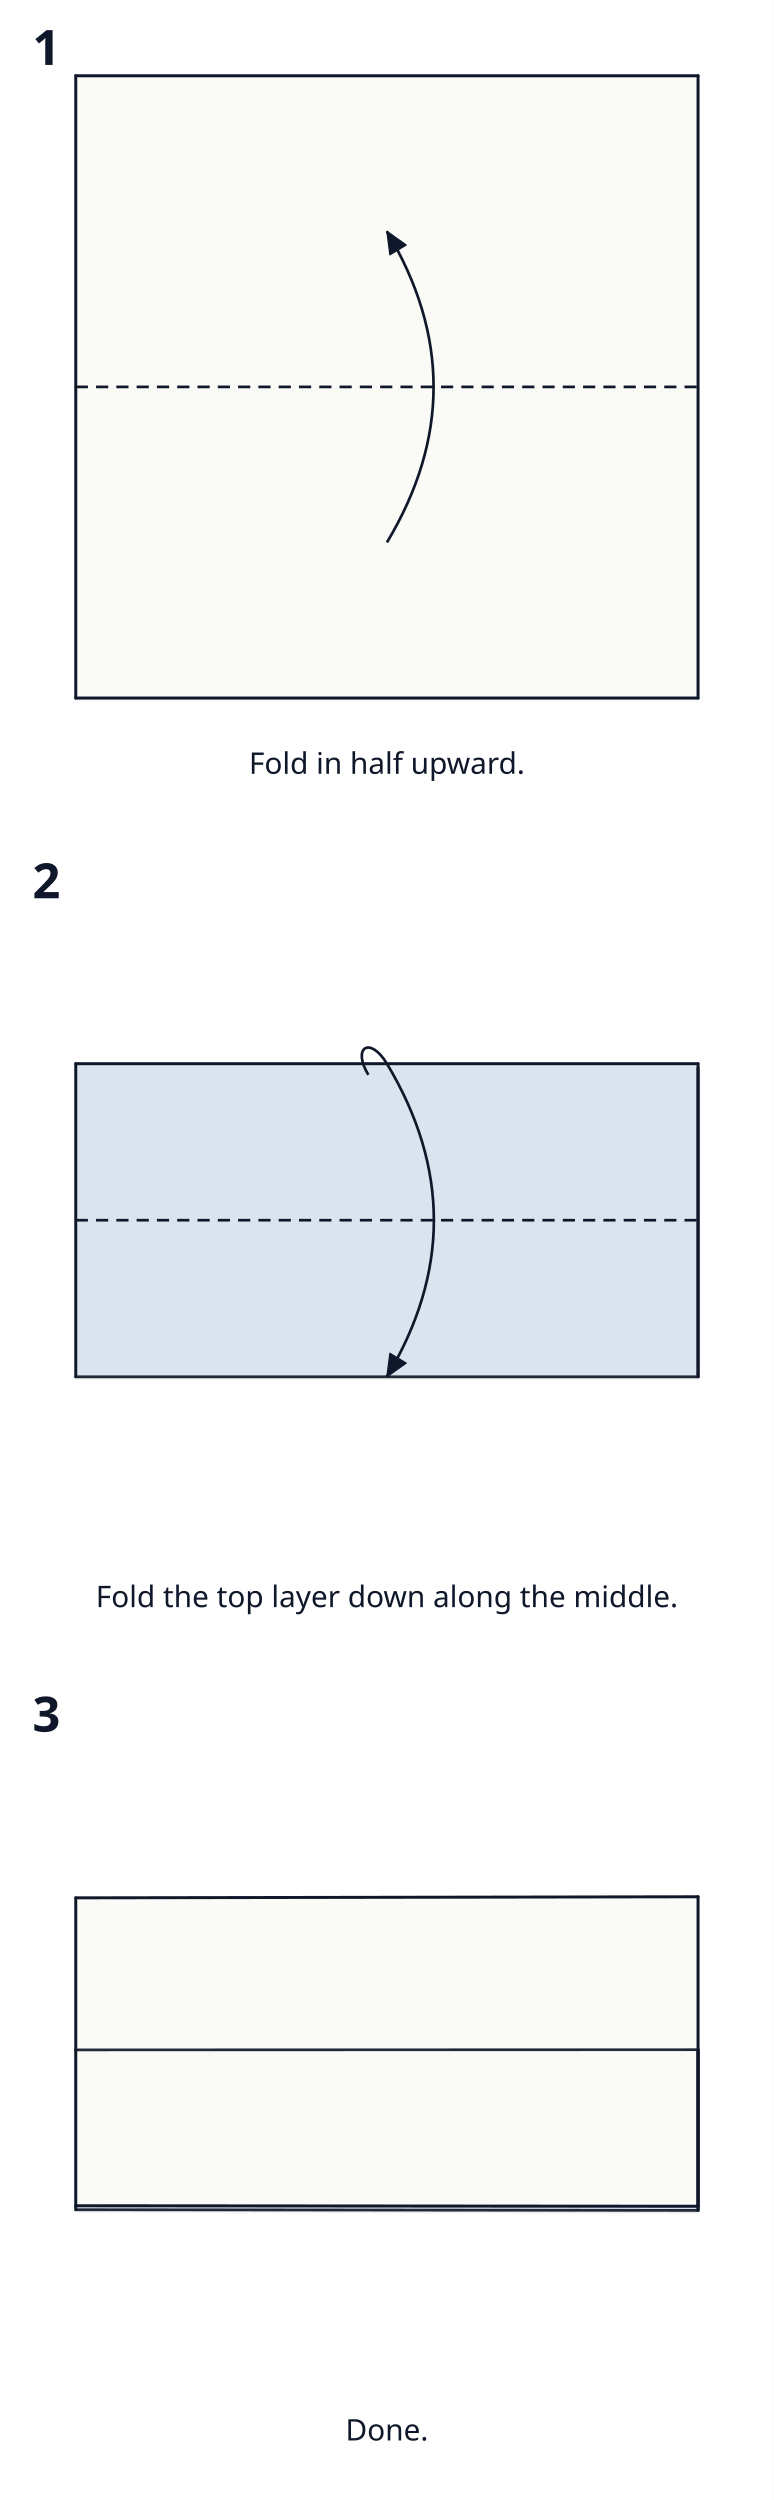
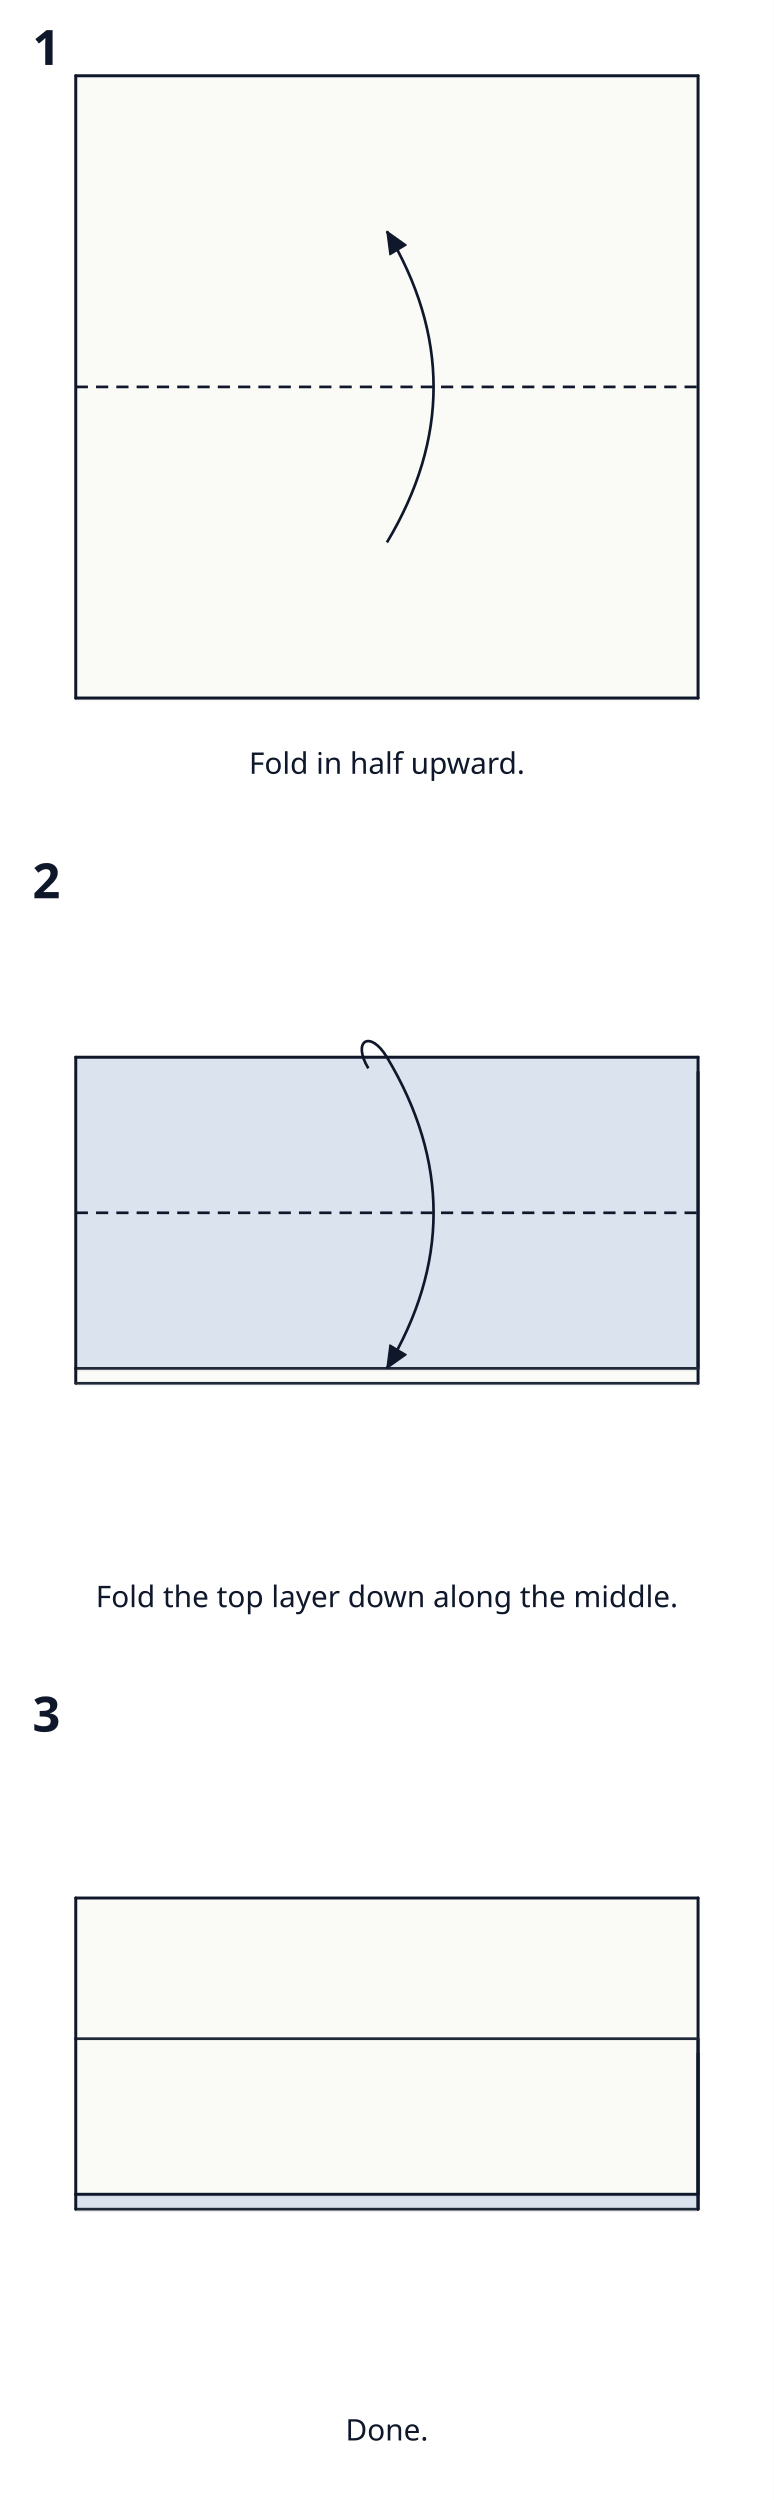
<svg xmlns="http://www.w3.org/2000/svg" width="572" height="1848" viewBox="0 0 572 1848" font-family="ui-sans-serif, system-ui, sans-serif">
  <rect width="572" height="1848" fill="white" />
  <g data-panel="1" transform="translate(0,0)">
    <g transform="translate(0,0)">
      <svg width="572" height="572" viewBox="0 0 572 572" font-family="ui-sans-serif, system-ui, sans-serif" x="0" y="0">
        <defs>
          <filter id="layerShadow" x="-20%" y="-20%" width="140%" height="140%">
            <feDropShadow dx="0" dy="1" stdDeviation="1.1" flood-color="#0f172a" flood-opacity="0.18" />
          </filter>
        </defs>
        <g data-layer="paper">
          <polygon points="56,516 516,516 516,56 56,56" fill="#fafaf7" stroke="none" filter="url(#layerShadow)" data-kind="face" data-face-index="0" />
        </g>
        <g data-layer="creases">
          <line class="crease-B" data-kind="crease" x1="56" y1="516" x2="516" y2="516" stroke="#0f172a" stroke-width="2.2" stroke-linecap="round" />
          <line class="crease-B" data-kind="crease" x1="516" y1="516" x2="516" y2="56" stroke="#0f172a" stroke-width="2.2" stroke-linecap="round" />
          <line class="crease-B" data-kind="crease" x1="516" y1="56" x2="56" y2="56" stroke="#0f172a" stroke-width="2.2" stroke-linecap="round" />
          <line class="crease-B" data-kind="crease" x1="56" y1="56" x2="56" y2="516" stroke="#0f172a" stroke-width="2.2" stroke-linecap="round" />
        </g>
        <g data-layer="annotations">
          <line data-kind="valley-line" data-statement="0" x1="56" y1="286" x2="516" y2="286" stroke="#0f172a" stroke-width="2" stroke-dasharray="9 6" stroke-linecap="butt" />
          <g data-kind="valley-arrow">
            <path d="M286,401 Q355,286 286,171" fill="none" stroke="#0f172a" stroke-width="2" />
            <polygon points="286,171 300.23,181.12 288.23,188.32" fill="#0f172a" stroke="#0f172a" stroke-width="1" stroke-linejoin="round" />
          </g>
        </g>
      </svg>
    </g>
    <text x="24" y="48" font-size="36" font-weight="700" fill="#0f172a">1</text>
    <text x="286" y="572" text-anchor="middle" font-size="22" fill="#0f172a">Fold in half upward.</text>
  </g>
  <g data-panel="2" transform="translate(0,616)">
    <g transform="translate(0,0)">
      <svg width="572" height="572" viewBox="0 0 572 572" font-family="ui-sans-serif, system-ui, sans-serif" x="0" y="0">
        <defs>
          <filter id="layerShadow" x="-20%" y="-20%" width="140%" height="140%">
            <feDropShadow dx="0" dy="1" stdDeviation="1.1" flood-color="#0f172a" flood-opacity="0.18" />
          </filter>
        </defs>
        <g data-layer="paper">
-           <polygon points="516,401.717 516,173.333 56,173.333 56,401.717" fill="#fafaf7" stroke="none" filter="url(#layerShadow)" data-kind="face" data-face-index="0" />
-           <polygon points="56,170.283 516,170.283 516,401.717 56,401.717" fill="#dbe4ee" stroke="none" filter="url(#layerShadow)" data-kind="face" data-face-index="1" />
+           <polygon points="516,406.5 516,176.5 56,176.5 56,406.5" fill="#fafaf7" stroke="none" filter="url(#layerShadow)" data-kind="face" data-face-index="0" />
+           <polygon points="56,165.5 516,165.5 516,395.5 56,395.5" fill="#dbe4ee" stroke="none" filter="url(#layerShadow)" data-kind="face" data-face-index="1" />
        </g>
        <g data-layer="creases">
-           <line class="crease-B" data-kind="crease" x1="516" y1="401.717" x2="516" y2="173.333" stroke="#0f172a" stroke-width="2.2" stroke-linecap="round" />
-           <line class="crease-V" data-kind="crease" x1="56" y1="401.717" x2="516" y2="401.717" stroke="#1f2937" stroke-width="2" stroke-linecap="round" data-crease-id="0" />
-           <line class="crease-B" data-kind="crease" x1="56" y1="170.283" x2="516" y2="170.283" stroke="#0f172a" stroke-width="2.2" stroke-linecap="round" />
-           <line class="crease-B" data-kind="crease" x1="516" y1="170.283" x2="516" y2="401.717" stroke="#0f172a" stroke-width="2.2" stroke-linecap="round" />
-           <line class="crease-B" data-kind="crease" x1="56" y1="401.717" x2="56" y2="170.283" stroke="#0f172a" stroke-width="2.2" stroke-linecap="round" />
+           <line class="crease-B" data-kind="crease" x1="516" y1="406.5" x2="516" y2="176.5" stroke="#0f172a" stroke-width="2.2" stroke-linecap="round" />
+           <line class="crease-B" data-kind="crease" x1="56" y1="395.5" x2="56" y2="406.5" stroke="#0f172a" stroke-width="2.2" stroke-linecap="round" />
+           <line class="crease-V" data-kind="crease" x1="56" y1="406.5" x2="516" y2="406.5" stroke="#1f2937" stroke-width="2" stroke-linecap="round" data-crease-id="0" />
+           <line class="crease-B" data-kind="crease" x1="56" y1="165.5" x2="516" y2="165.5" stroke="#0f172a" stroke-width="2.2" stroke-linecap="round" />
+           <line class="crease-B" data-kind="crease" x1="516" y1="165.5" x2="516" y2="395.5" stroke="#0f172a" stroke-width="2.2" stroke-linecap="round" />
+           <line class="crease-V" data-kind="crease" x1="516" y1="395.5" x2="56" y2="395.5" stroke="#1f2937" stroke-width="2" stroke-linecap="round" data-crease-id="0" />
+           <line class="crease-B" data-kind="crease" x1="56" y1="395.5" x2="56" y2="165.5" stroke="#0f172a" stroke-width="2.2" stroke-linecap="round" />
        </g>
        <g data-layer="annotations">
-           <line data-kind="valley-line" data-statement="3" x1="56" y1="285.97" x2="516" y2="285.97" stroke="#0f172a" stroke-width="2" stroke-dasharray="9 6" stroke-linecap="butt" />
+           <line data-kind="valley-line" data-statement="3" x1="56" y1="280.5" x2="516" y2="280.5" stroke="#0f172a" stroke-width="2" stroke-dasharray="9 6" stroke-linecap="butt" />
          <g data-kind="valley-arrow">
-             <path d="M286,170.28 Q355.43,286 286,401.72" fill="none" stroke="#0f172a" stroke-width="2" />
-             <polygon points="286,401.72 288.23,384.4 300.23,391.6" fill="#0f172a" stroke="#0f172a" stroke-width="1" stroke-linejoin="round" />
-             <path data-kind="hook" d="M286,170.28 C273.65,149.7 259.93,157.94 272.28,178.52" fill="none" stroke="#0f172a" stroke-width="2" />
+             <path d="M286,165.5 Q355,280.5 286,395.5" fill="none" stroke="#0f172a" stroke-width="2" />
+             <polygon points="286,395.5 288.23,378.18 300.23,385.38" fill="#0f172a" stroke="#0f172a" stroke-width="1" stroke-linejoin="round" />
+             <path data-kind="hook" d="M286,165.5 C273.65,144.92 259.93,153.15 272.28,173.73" fill="none" stroke="#0f172a" stroke-width="2" />
          </g>
        </g>
      </svg>
    </g>
    <text x="24" y="48" font-size="36" font-weight="700" fill="#0f172a">2</text>
    <text x="286" y="572" text-anchor="middle" font-size="22" fill="#0f172a">Fold the top layer down along the middle.</text>
  </g>
  <g data-panel="3" transform="translate(0,1232)">
    <g transform="translate(0,0)">
      <svg width="572" height="572" viewBox="0 0 572 572" font-family="ui-sans-serif, system-ui, sans-serif" x="0" y="0">
        <defs>
          <filter id="layerShadow" x="-20%" y="-20%" width="140%" height="140%">
            <feDropShadow dx="0" dy="1" stdDeviation="1.1" flood-color="#0f172a" flood-opacity="0.18" />
          </filter>
        </defs>
        <g data-layer="paper">
-           <polygon points="516,401.914 516,170.086 56,170.892 56,401.398" fill="#fafaf7" stroke="none" filter="url(#layerShadow)" data-kind="face" data-face-index="0" />
-           <polygon points="516,283.15 516,401.914 56,401.398 56,283.279" fill="#dbe4ee" stroke="none" filter="url(#layerShadow)" data-kind="face" data-face-index="1" />
-           <polygon points="56,398.472 516,398.864 516,283.15 56,283.279" fill="#fafaf7" stroke="none" filter="url(#layerShadow)" data-kind="face" data-face-index="2" />
+           <polygon points="516,401 516,171 56,171 56,401" fill="#fafaf7" stroke="none" filter="url(#layerShadow)" data-kind="face" data-face-index="0" />
+           <polygon points="516,286 516,401 56,401 56,286" fill="#dbe4ee" stroke="none" filter="url(#layerShadow)" data-kind="face" data-face-index="1" />
+           <polygon points="56,390 516,390 516,275 56,275" fill="#fafaf7" stroke="none" filter="url(#layerShadow)" data-kind="face" data-face-index="2" />
        </g>
        <g data-layer="creases">
-           <line class="crease-B" data-kind="crease" x1="516" y1="401.914" x2="516" y2="170.086" stroke="#0f172a" stroke-width="2.2" stroke-linecap="round" />
-           <line class="crease-B" data-kind="crease" x1="516" y1="170.086" x2="56" y2="170.892" stroke="#0f172a" stroke-width="2.2" stroke-linecap="round" />
-           <line class="crease-B" data-kind="crease" x1="56" y1="170.892" x2="56" y2="283.279" stroke="#0f172a" stroke-width="2.2" stroke-linecap="round" />
-           <line class="crease-V" data-kind="crease" x1="56" y1="401.398" x2="516" y2="401.914" stroke="#1f2937" stroke-width="2" stroke-linecap="round" data-crease-id="0" />
-           <line class="crease-B" data-kind="crease" x1="516" y1="283.15" x2="516" y2="401.914" stroke="#0f172a" stroke-width="2.2" stroke-linecap="round" />
-           <line class="crease-B" data-kind="crease" x1="56" y1="401.398" x2="56" y2="398.472" stroke="#0f172a" stroke-width="2.2" stroke-linecap="round" />
-           <line class="crease-M" data-kind="crease" x1="56" y1="283.279" x2="516" y2="283.15" stroke="#1f2937" stroke-width="2" stroke-linecap="round" data-crease-id="1" />
-           <line class="crease-B" data-kind="crease" x1="56" y1="398.472" x2="516" y2="398.864" stroke="#0f172a" stroke-width="2.2" stroke-linecap="round" />
-           <line class="crease-B" data-kind="crease" x1="516" y1="398.864" x2="516" y2="283.15" stroke="#0f172a" stroke-width="2.2" stroke-linecap="round" />
-           <line class="crease-B" data-kind="crease" x1="56" y1="283.279" x2="56" y2="398.472" stroke="#0f172a" stroke-width="2.2" stroke-linecap="round" />
+           <line class="crease-B" data-kind="crease" x1="516" y1="401" x2="516" y2="171" stroke="#0f172a" stroke-width="2.2" stroke-linecap="round" />
+           <line class="crease-B" data-kind="crease" x1="516" y1="171" x2="56" y2="171" stroke="#0f172a" stroke-width="2.2" stroke-linecap="round" />
+           <line class="crease-B" data-kind="crease" x1="56" y1="171" x2="56" y2="275" stroke="#0f172a" stroke-width="2.2" stroke-linecap="round" />
+           <line class="crease-V" data-kind="crease" x1="56" y1="401" x2="516" y2="401" stroke="#1f2937" stroke-width="2" stroke-linecap="round" data-crease-id="0" />
+           <line class="crease-B" data-kind="crease" x1="516" y1="286" x2="516" y2="401" stroke="#0f172a" stroke-width="2.2" stroke-linecap="round" />
+           <line class="crease-B" data-kind="crease" x1="56" y1="401" x2="56" y2="390" stroke="#0f172a" stroke-width="2.2" stroke-linecap="round" />
+           <line class="crease-B" data-kind="crease" x1="56" y1="390" x2="516" y2="390" stroke="#0f172a" stroke-width="2.2" stroke-linecap="round" />
+           <line class="crease-B" data-kind="crease" x1="516" y1="390" x2="516" y2="275" stroke="#0f172a" stroke-width="2.2" stroke-linecap="round" />
+           <line class="crease-M" data-kind="crease" x1="516" y1="275" x2="56" y2="275" stroke="#1f2937" stroke-width="2" stroke-linecap="round" data-crease-id="1" />
+           <line class="crease-B" data-kind="crease" x1="56" y1="275" x2="56" y2="390" stroke="#0f172a" stroke-width="2.2" stroke-linecap="round" />
        </g>
        <g data-layer="annotations" />
      </svg>
    </g>
    <text x="24" y="48" font-size="36" font-weight="700" fill="#0f172a">3</text>
    <text x="286" y="572" text-anchor="middle" font-size="22" fill="#0f172a">Done.</text>
  </g>
</svg>
